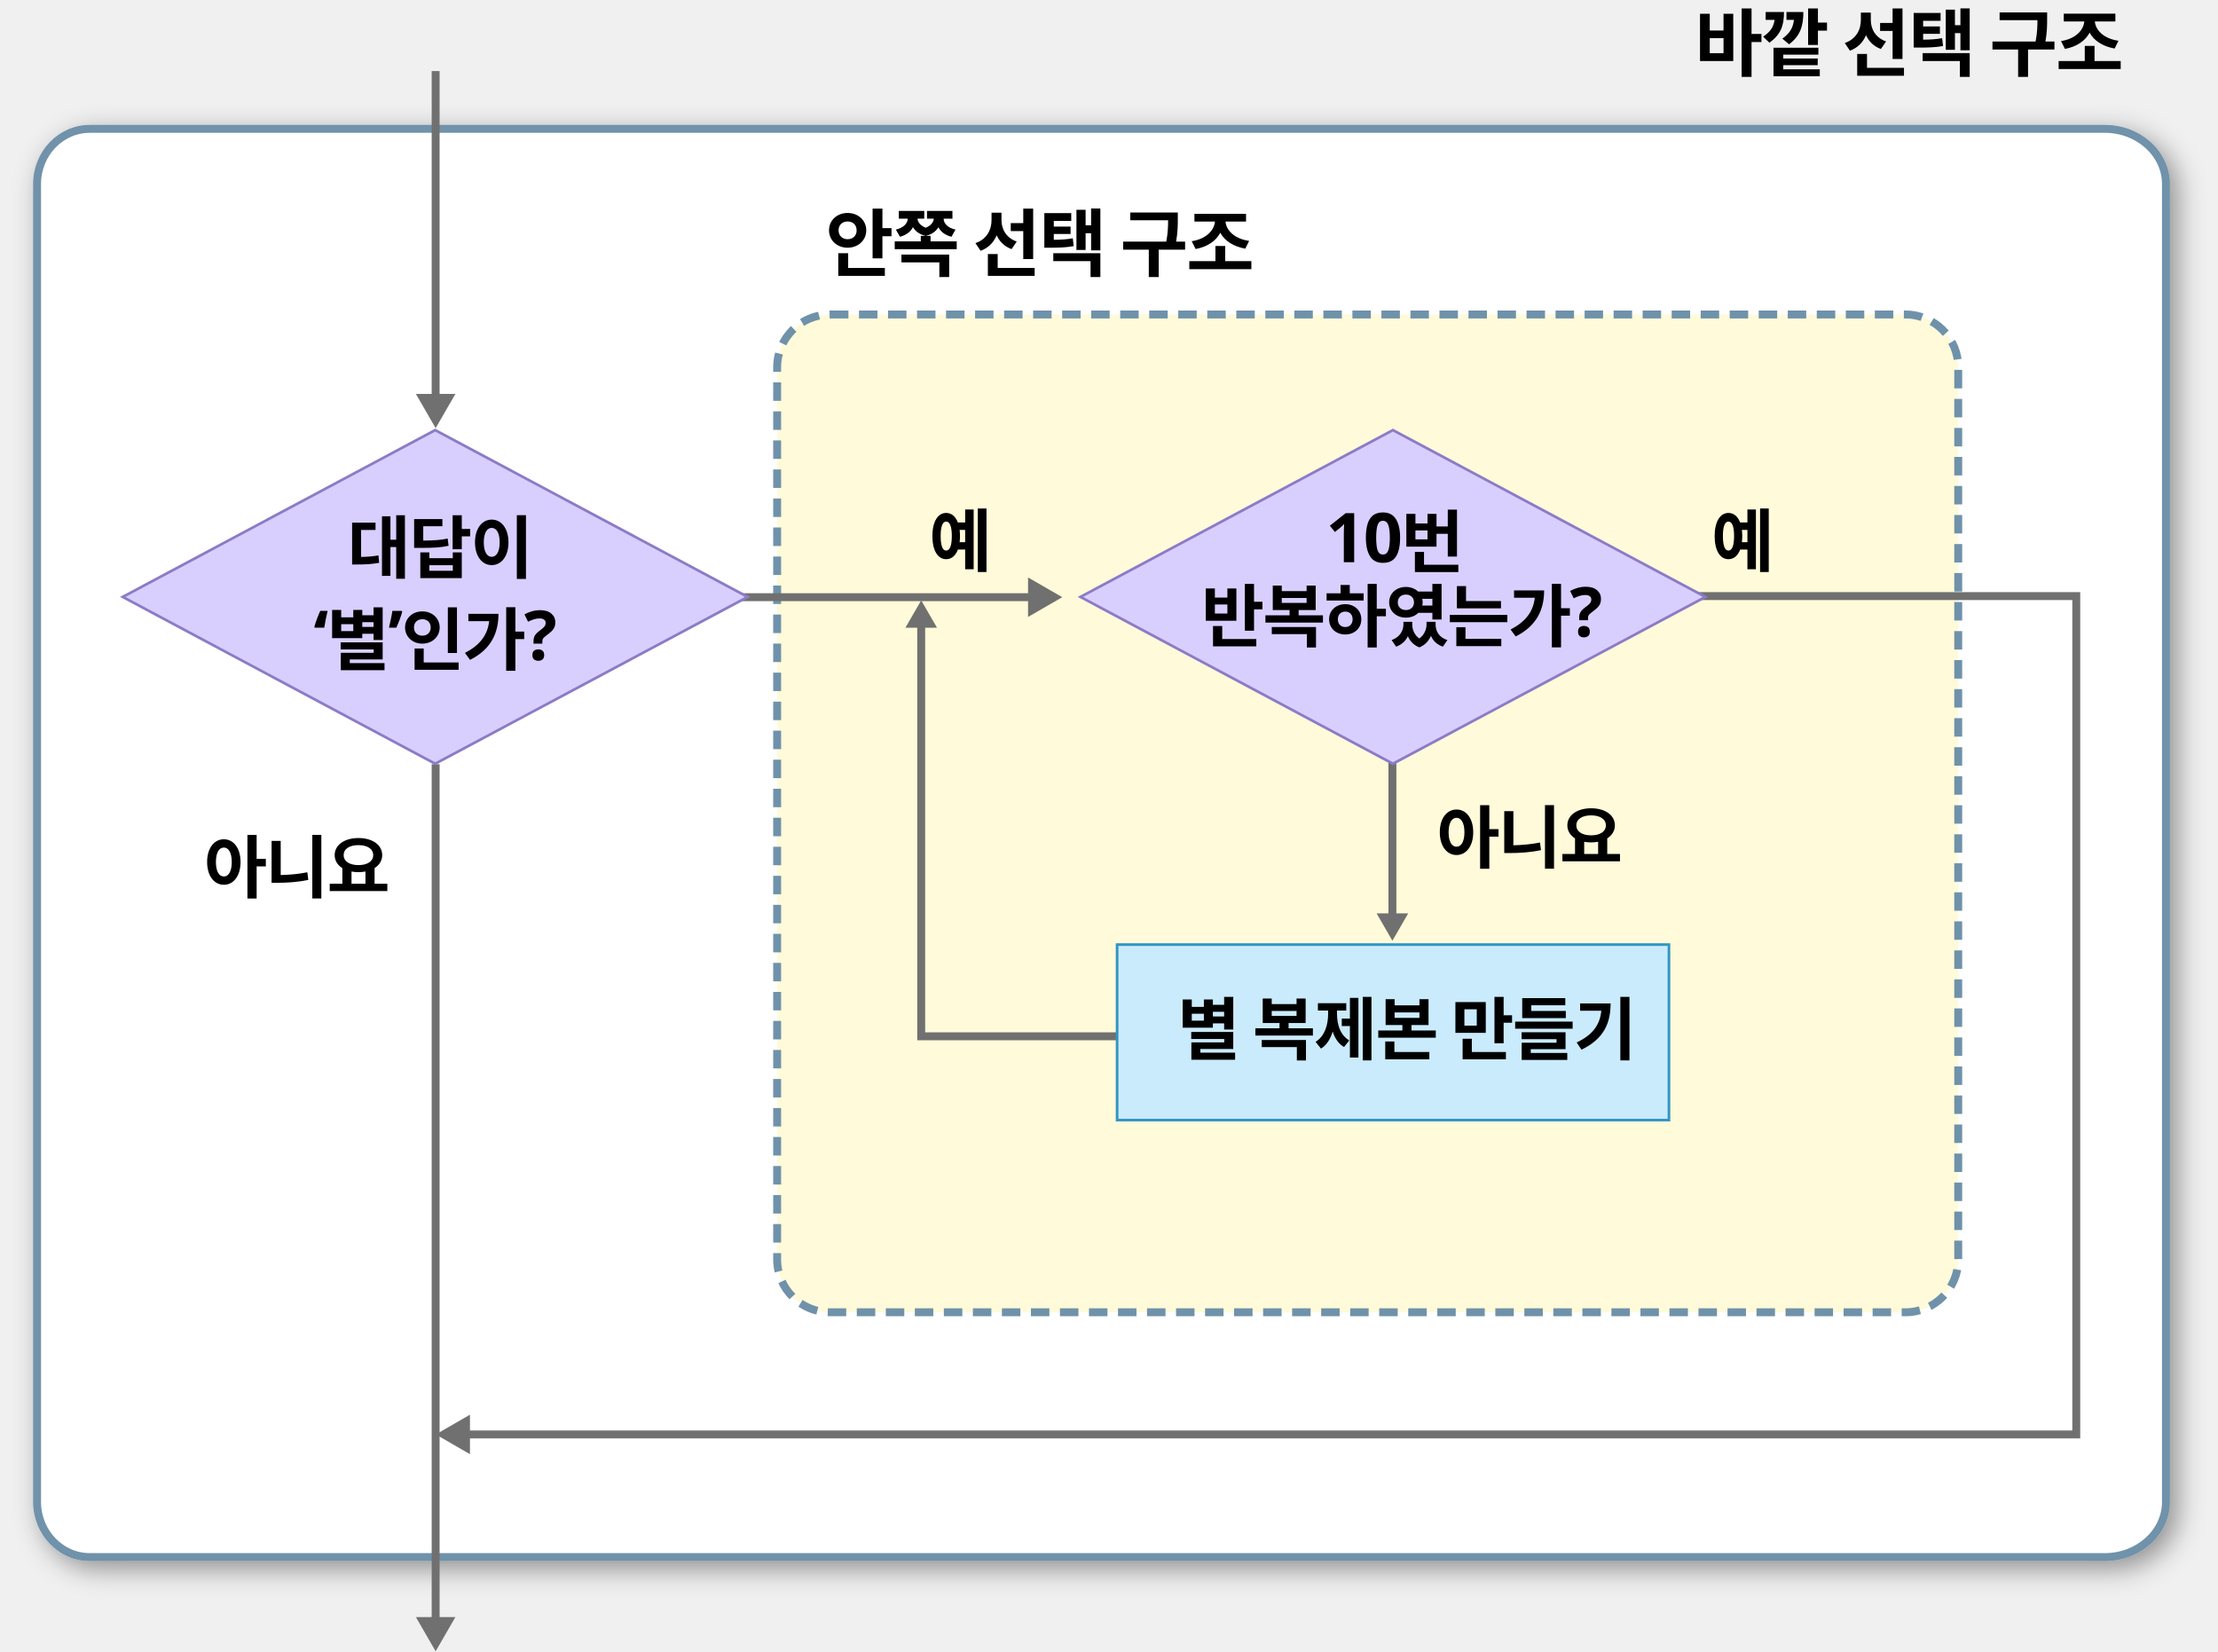
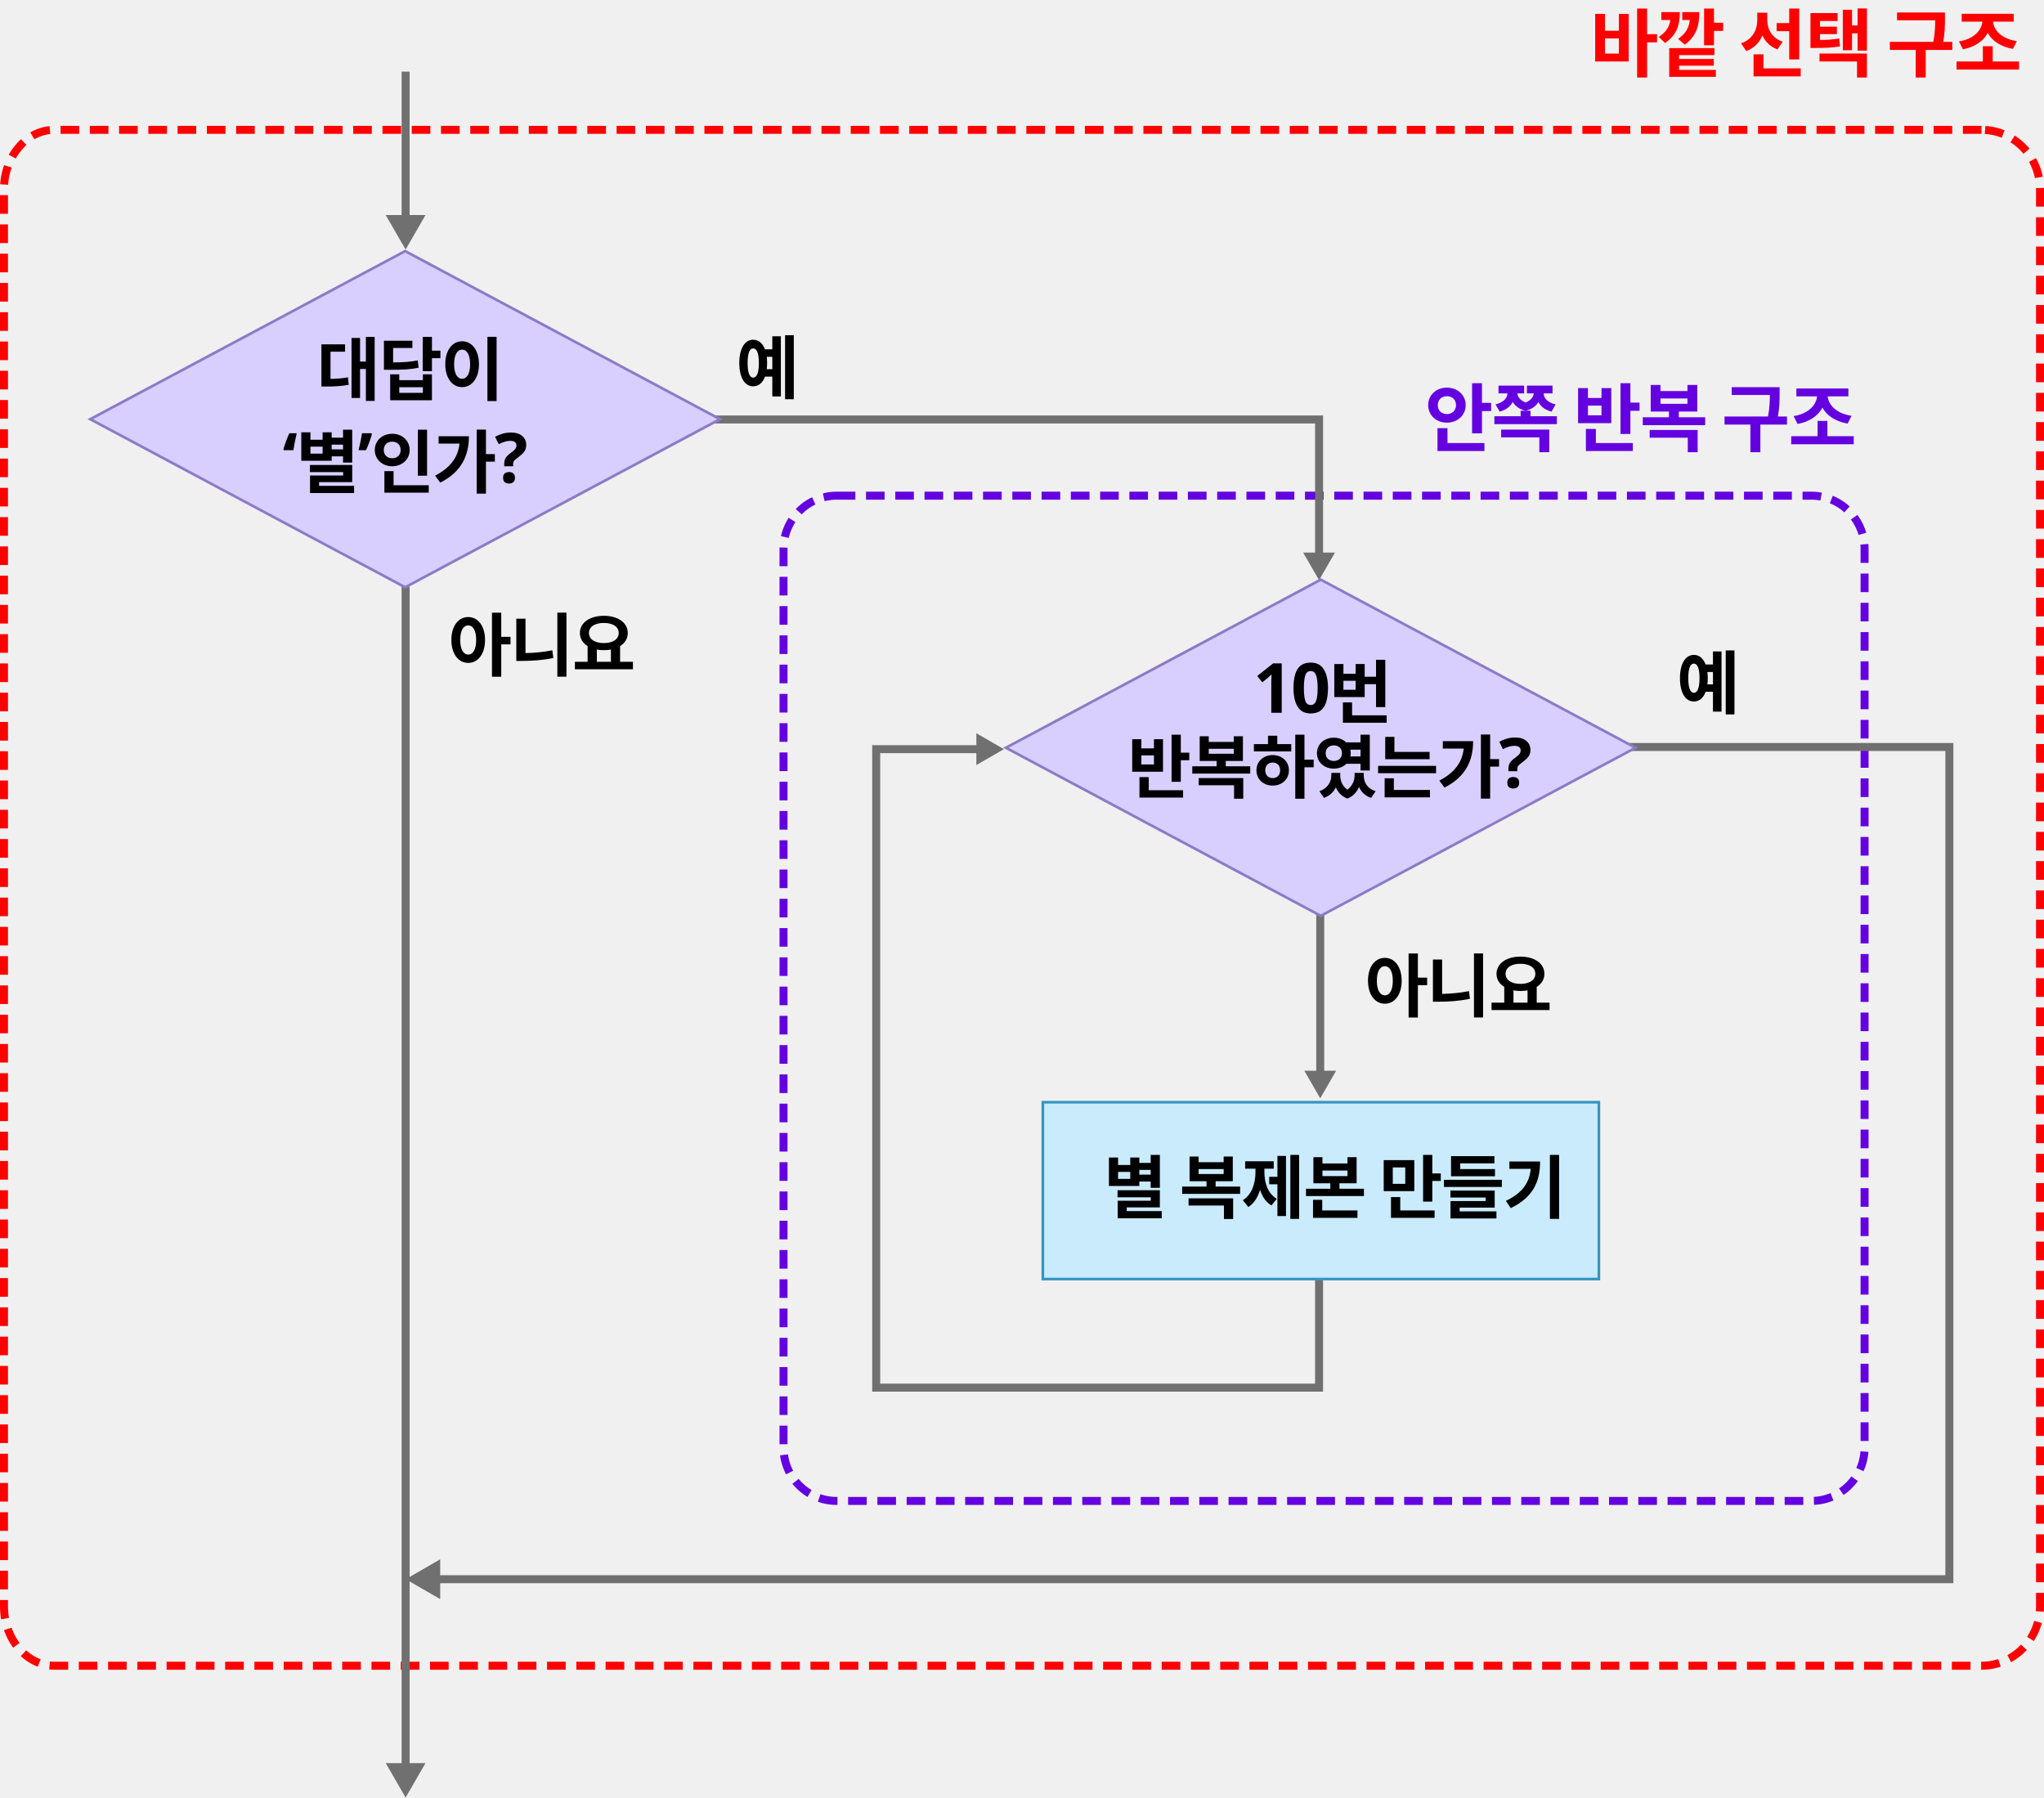
- <svg xmlns="http://www.w3.org/2000/svg" id="_레이어_1" data-name="레이어 1" viewBox="0 0 840 625.364">
+ <svg xmlns="http://www.w3.org/2000/svg" id="_레이어_1" data-name="레이어 1" viewBox="0 0 768.241 675.581">
  <defs>
    <style>
      .cls-1 {
        fill: #707070;
      }

-       .cls-1, .cls-2, .cls-3 {
+       .cls-1, .cls-2 {
        stroke-width: 0px;
+       }
+ 
+       .cls-3 {
+         stroke: red;
+       }
+ 
+       .cls-3, .cls-4, .cls-5, .cls-6, .cls-7 {
+         stroke-miterlimit: 10;
+       }
+ 
+       .cls-3, .cls-4, .cls-7 {
+         fill: none;
+         stroke-width: 3px;
+       }
+ 
+       .cls-3, .cls-7 {
+         stroke-dasharray: 0 0 7 4;
      }

      .cls-4 {
        stroke: #707070;
-       }
- 
-       .cls-4, .cls-5, .cls-6, .cls-7, .cls-8 {
-         stroke-miterlimit: 10;
-       }
- 
-       .cls-4, .cls-6 {
-         fill: none;
-       }
- 
-       .cls-4, .cls-6, .cls-8 {
-         stroke-width: 3px;
-       }
- 
-       .cls-9 {
-         font-size: 28px;
-         letter-spacing: -.025em;
-       }
- 
-       .cls-9, .cls-10 {
-         font-family: Pretendard-Bold-KSCpc-EUC-H, Pretendard;
-         font-weight: 700;
-       }
- 
-       .cls-2 {
-         fill: #fffad9;
      }

      .cls-5 {
        fill: #caebfc;
        stroke: #3295c3;
      }

-       .cls-6 {
-         stroke-dasharray: 0 0 6.995 3.997;
-       }
- 
-       .cls-6, .cls-8 {
-         stroke: #6f92aa;
-       }
- 
-       .cls-10 {
+       .cls-8 {
        font-size: 26px;
        letter-spacing: -.025em;
      }

-       .cls-3 {
+       .cls-8, .cls-9, .cls-10 {
+         font-family: Pretendard-Bold-KSCpc-EUC-H, Pretendard;
+         font-weight: 700;
+       }
+ 
+       .cls-2 {
        fill: #7a7a7a;
      }

-       .cls-7 {
+       .cls-6 {
        fill: #d9cfff;
        stroke: #8c7bc6;
      }

-       .cls-8 {
-         fill: #fff;
-         filter: url(#drop-shadow-1);
+       .cls-9 {
+         fill: red;
+       }
+ 
+       .cls-9, .cls-10 {
+         font-size: 28px;
+         letter-spacing: -.025em;
+       }
+ 
+       .cls-10 {
+         fill: #6400e0;
+       }
+ 
+       .cls-7 {
+         stroke: #6400e0;
      }
    </style>
-     <filter id="drop-shadow-1" filterUnits="userSpaceOnUse">
-       <feOffset dx="3" dy="3" />
-       <feGaussianBlur result="blur" stdDeviation="5" />
-       <feFlood flood-color="#000" flood-opacity=".4" />
-       <feComposite in2="blur" operator="in" />
-       <feComposite in="SourceGraphic" />
-     </filter>
  </defs>
-   <path class="cls-8" d="m797.119,48.797H34.039c-11.046,0-20,9.352-20,20.889v499.112c0,11.537,8.954,20.889,20,20.889h763.081c12.794,0,23.167-9.352,23.167-20.889V69.686c0-11.537-10.372-20.889-23.167-20.889Z" />
-   <g>
-     <rect class="cls-2" x="294.323" y="119.103" width="447.297" height="377.868" rx="20" ry="20" />
-     <rect class="cls-6" x="294.323" y="119.103" width="447.297" height="377.868" rx="20" ry="20" />
-   </g>
-   <path class="cls-3" d="m609.817,515.327-192.441-.056" />
-   <text class="cls-9" transform="translate(312.658 102.435)">
-     <tspan x="0" y="0">안쪽 선택 구조</tspan>
+   <path class="cls-3" d="m744.752,48.797H20.483c-10.484,0-18.983,9.981-18.983,22.293v532.65c0,12.312,8.499,22.293,18.983,22.293h724.27c12.144,0,21.988-9.981,21.988-22.293V71.09c0-12.312-9.845-22.293-21.988-22.293Z" />
+   <rect class="cls-7" x="294.483" y="186.29" width="406.323" height="377.806" rx="20" ry="20" />
+   <path class="cls-2" d="m578.698,515.327-192.441-.056" />
+   <text class="cls-10" transform="translate(535.474 167.467)">
+     <tspan x="0" y="0">안쪽 반복 구조</tspan>
  </text>
  <g>
-     <line class="cls-4" x1="527.329" y1="287.006" x2="527.329" y2="347.657" />
-     <polygon class="cls-1" points="521.345 345.907 527.329 356.268 533.312 345.907 521.345 345.907" />
+     <line class="cls-4" x1="496.21" y1="343.522" x2="496.21" y2="404.173" />
+     <polygon class="cls-1" points="490.226 402.423 496.21 412.785 502.193 402.423 490.226 402.423" />
  </g>
  <g>
-     <line class="cls-4" x1="164.988" y1="289.426" x2="164.988" y2="614.6" />
-     <polygon class="cls-1" points="157.508 612.412 164.988 625.364 172.466 612.412 157.508 612.412" />
+     <line class="cls-4" x1="152.449" y1="220.522" x2="152.449" y2="664.817" />
+     <polygon class="cls-1" points="144.97 662.629 152.449 675.581 159.928 662.629 144.97 662.629" />
  </g>
  <g>
-     <line class="cls-4" x1="272.813" y1="226.165" x2="391.533" y2="226.165" />
-     <polygon class="cls-1" points="389.344 233.645 402.297 226.165 389.344 218.686 389.344 233.645" />
+     <polyline class="cls-4" points="260.275 157.649 495.773 157.649 495.773 209.421" />
+     <polygon class="cls-1" points="489.789 207.671 495.773 218.032 501.756 207.671 489.789 207.671" />
  </g>
  <g>
-     <polyline class="cls-4" points="175.796 543.236 786.323 543.236 786.323 225.748 641.161 225.748" />
-     <polygon class="cls-1" points="177.984 550.716 165.032 543.236 177.984 535.757 177.984 550.716" />
+     <polyline class="cls-4" points="163.257 593.516 732.676 593.516 732.676 280.742 597.191 280.742" />
+     <polygon class="cls-1" points="165.446 600.996 152.494 593.516 165.446 586.037 165.446 600.996" />
  </g>
-   <text class="cls-10" transform="translate(77.272 337.966)">
+   <text class="cls-8" transform="translate(168.475 252.031)">
    <tspan x="0" y="0">아니요</tspan>
  </text>
-   <text class="cls-10" transform="translate(544.11 326.697)">
+   <text class="cls-8" transform="translate(512.991 380.116)">
    <tspan x="0" y="0">아니요</tspan>
  </text>
-   <text class="cls-10" transform="translate(648.123 214.352)">
+   <text class="cls-8" transform="translate(630.165 266.223)">
    <tspan x="0" y="0">예</tspan>
  </text>
-   <text class="cls-10" transform="translate(351.866 214.352)">
+   <text class="cls-8" transform="translate(276.617 147.771)">
    <tspan x="0" y="0">예</tspan>
  </text>
  <g>
-     <polyline class="cls-4" points="428.103 392.458 348.877 392.458 348.877 235.976" />
-     <polygon class="cls-1" points="354.861 237.727 348.877 227.365 342.894 237.727 354.861 237.727" />
+     <polyline class="cls-4" points="495.773 479.71 495.773 521.516 329.321 521.516 329.321 281.559 368.711 281.559" />
+     <polygon class="cls-1" points="366.96 287.542 377.321 281.559 366.96 275.576 366.96 287.542" />
  </g>
-   <rect class="cls-5" x="423.067" y="357.728" width="208.998" height="66.462" />
-   <text class="cls-10" transform="translate(445.869 399.304)">
+   <rect class="cls-5" x="391.948" y="414.244" width="208.998" height="66.462" />
+   <text class="cls-8" transform="translate(414.75 455.821)">
    <tspan x="0" y="0">별 복제본 만들기</tspan>
  </text>
-   <polygon class="cls-7" points="527.522 162.889 409.18 226.061 527.522 289.232 645.865 226.061 527.522 162.889" />
-   <text class="cls-10" transform="translate(502.121 212.906)">
+   <polygon class="cls-6" points="496.403 217.857 378.06 281.028 496.403 344.2 614.746 281.028 496.403 217.857" />
+   <text class="cls-8" transform="translate(471.002 267.873)">
    <tspan x="0" y="0">10번</tspan>
    <tspan x="-47.196" y="30">반복하였는가?</tspan>
  </text>
-   <polygon class="cls-7" points="164.813 162.889 46.47 226.061 164.813 289.232 283.156 226.061 164.813 162.889" />
-   <text class="cls-10" transform="translate(131.617 216.906)">
+   <polygon class="cls-6" points="152.274 94.373 33.931 157.544 152.274 220.716 270.617 157.544 152.274 94.373" />
+   <text class="cls-8" transform="translate(119.078 148.39)">
    <tspan x="0" y="0">대답이</tspan>
    <tspan x="-12.875" y="33">‘별’인가?</tspan>
  </text>
  <g>
-     <line class="cls-4" x1="164.988" y1="26.912" x2="164.988" y2="151.375" />
-     <polygon class="cls-1" points="157.508 149.186 164.988 162.138 172.466 149.186 157.508 149.186" />
+     <line class="cls-4" x1="152.449" y1="26.912" x2="152.449" y2="83.011" />
+     <polygon class="cls-1" points="144.97 80.822 152.449 93.774 159.928 80.822 144.97 80.822" />
  </g>
-   <text class="cls-9" transform="translate(641.891 26.646)">
+   <text class="cls-9" transform="translate(597.611 26.646)">
    <tspan x="0" y="0">바깥 선택 구조</tspan>
  </text>
</svg>
